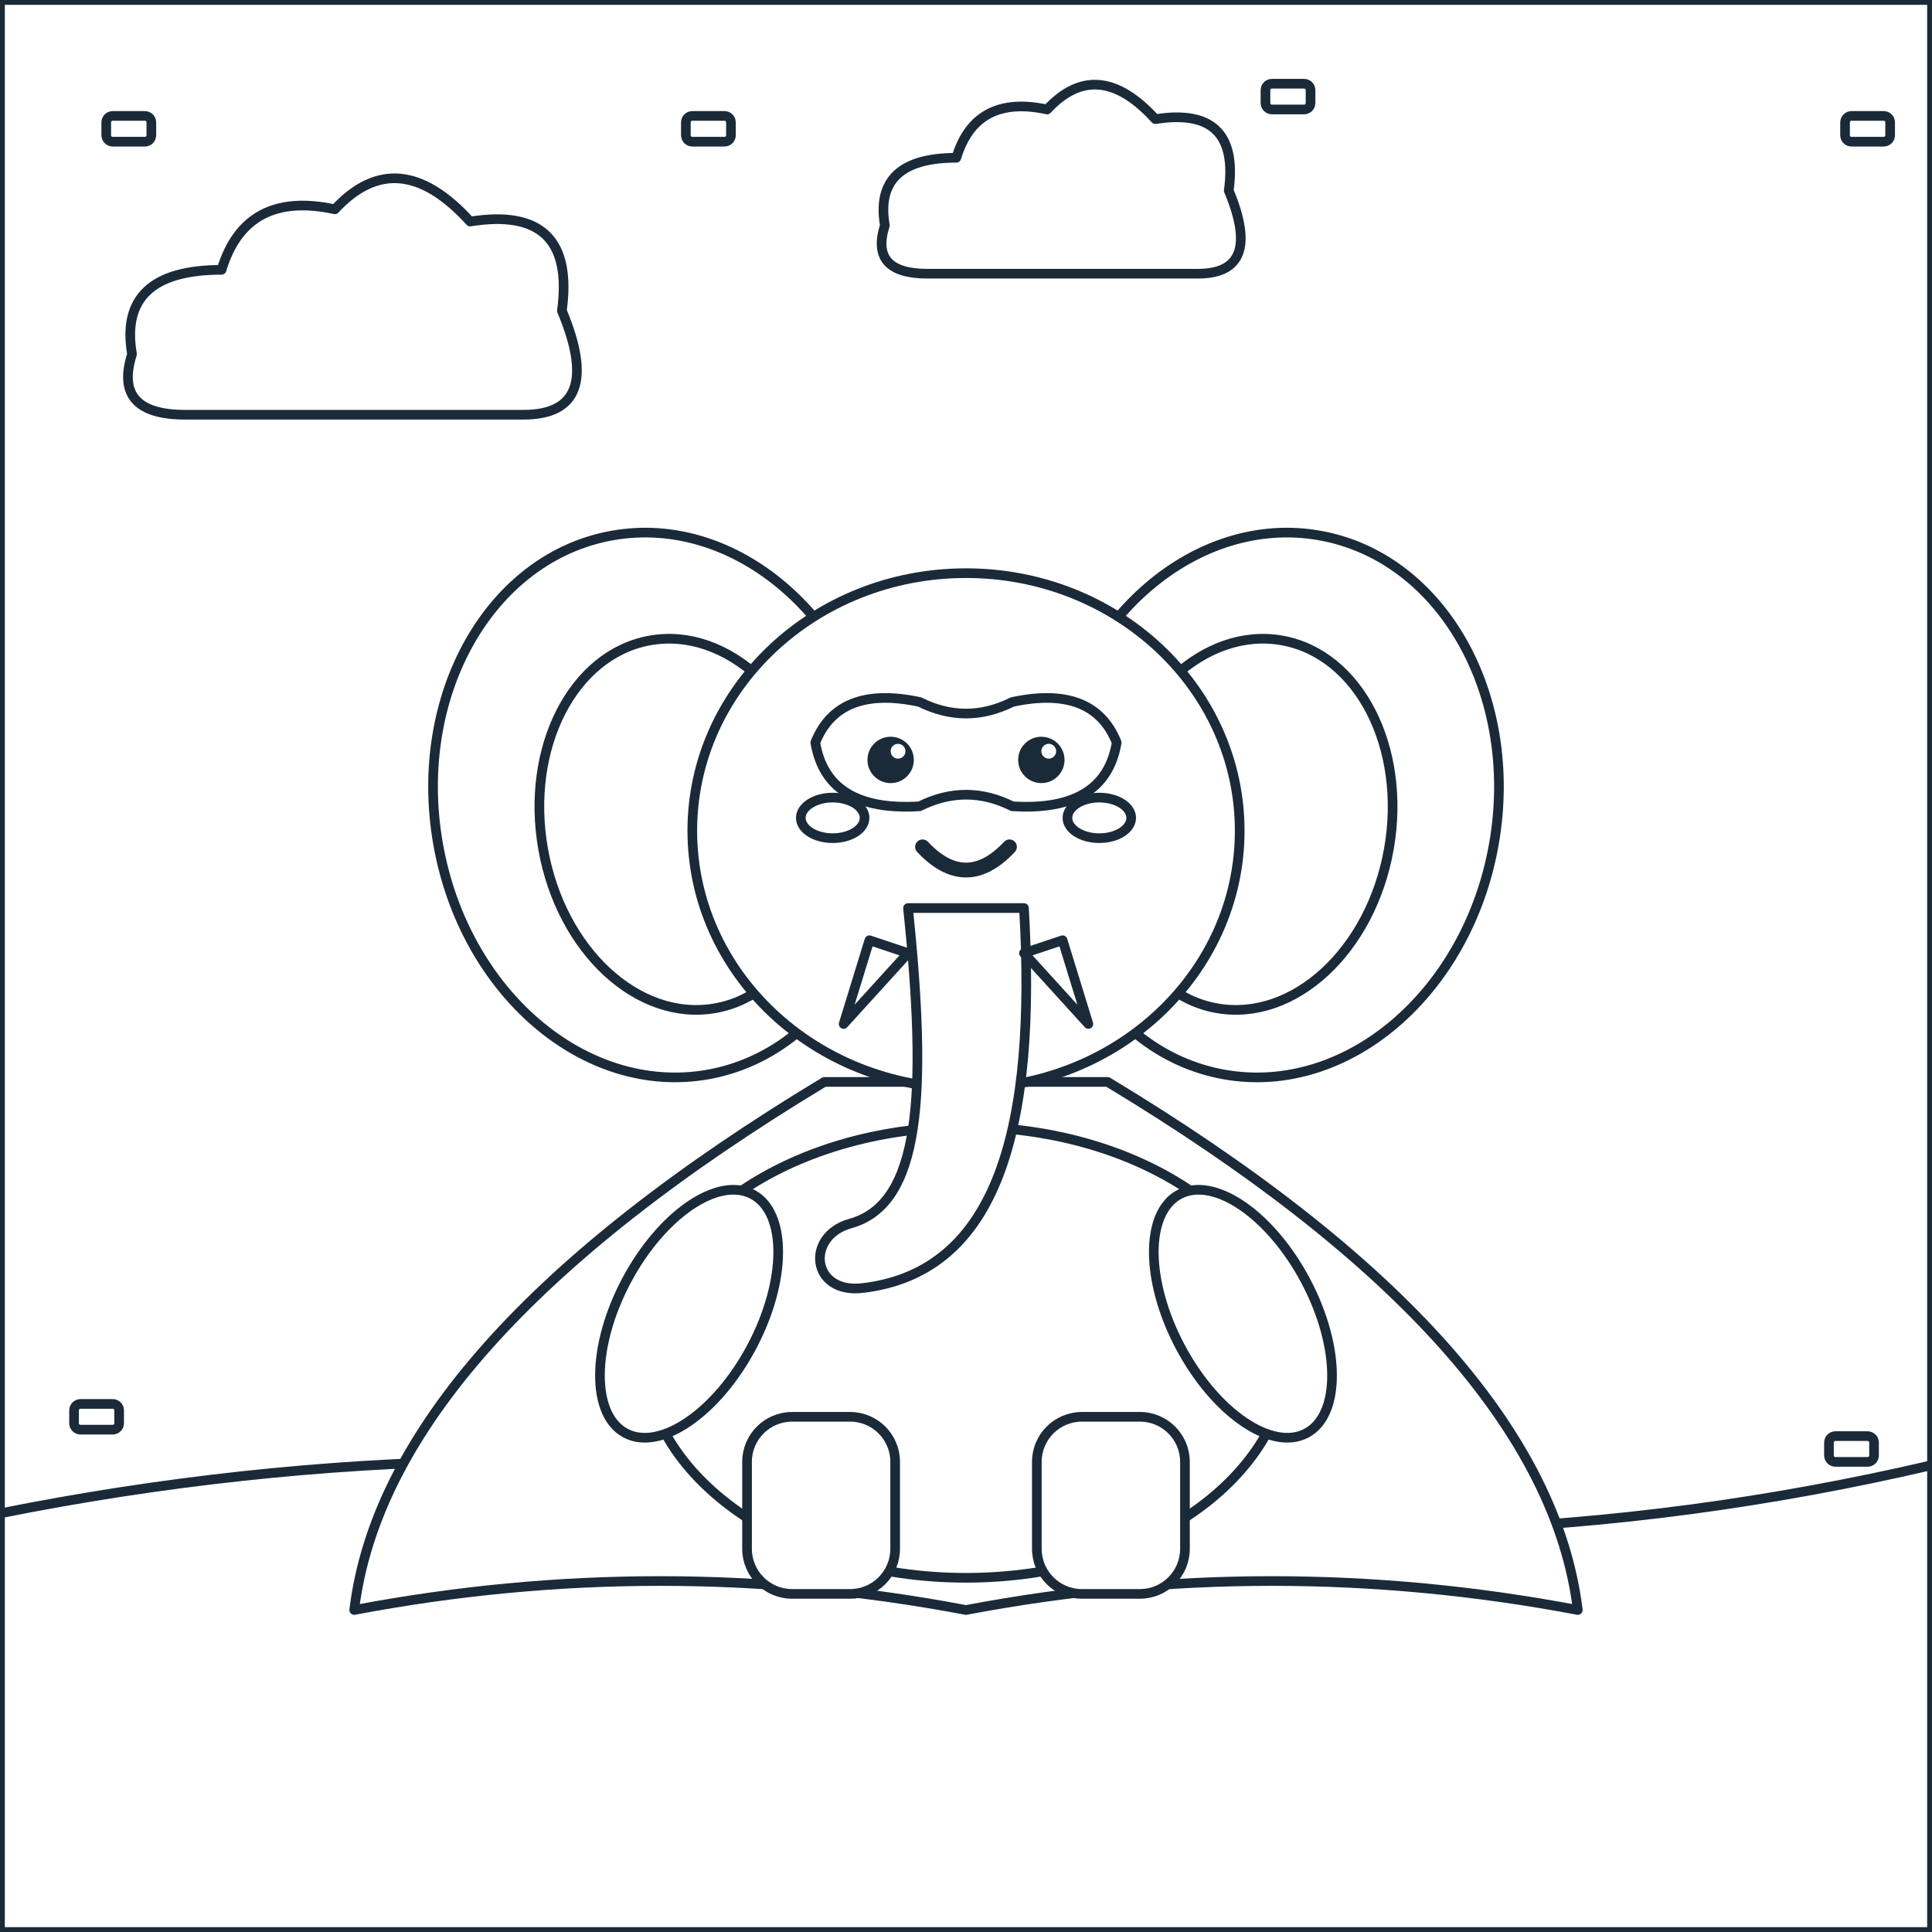
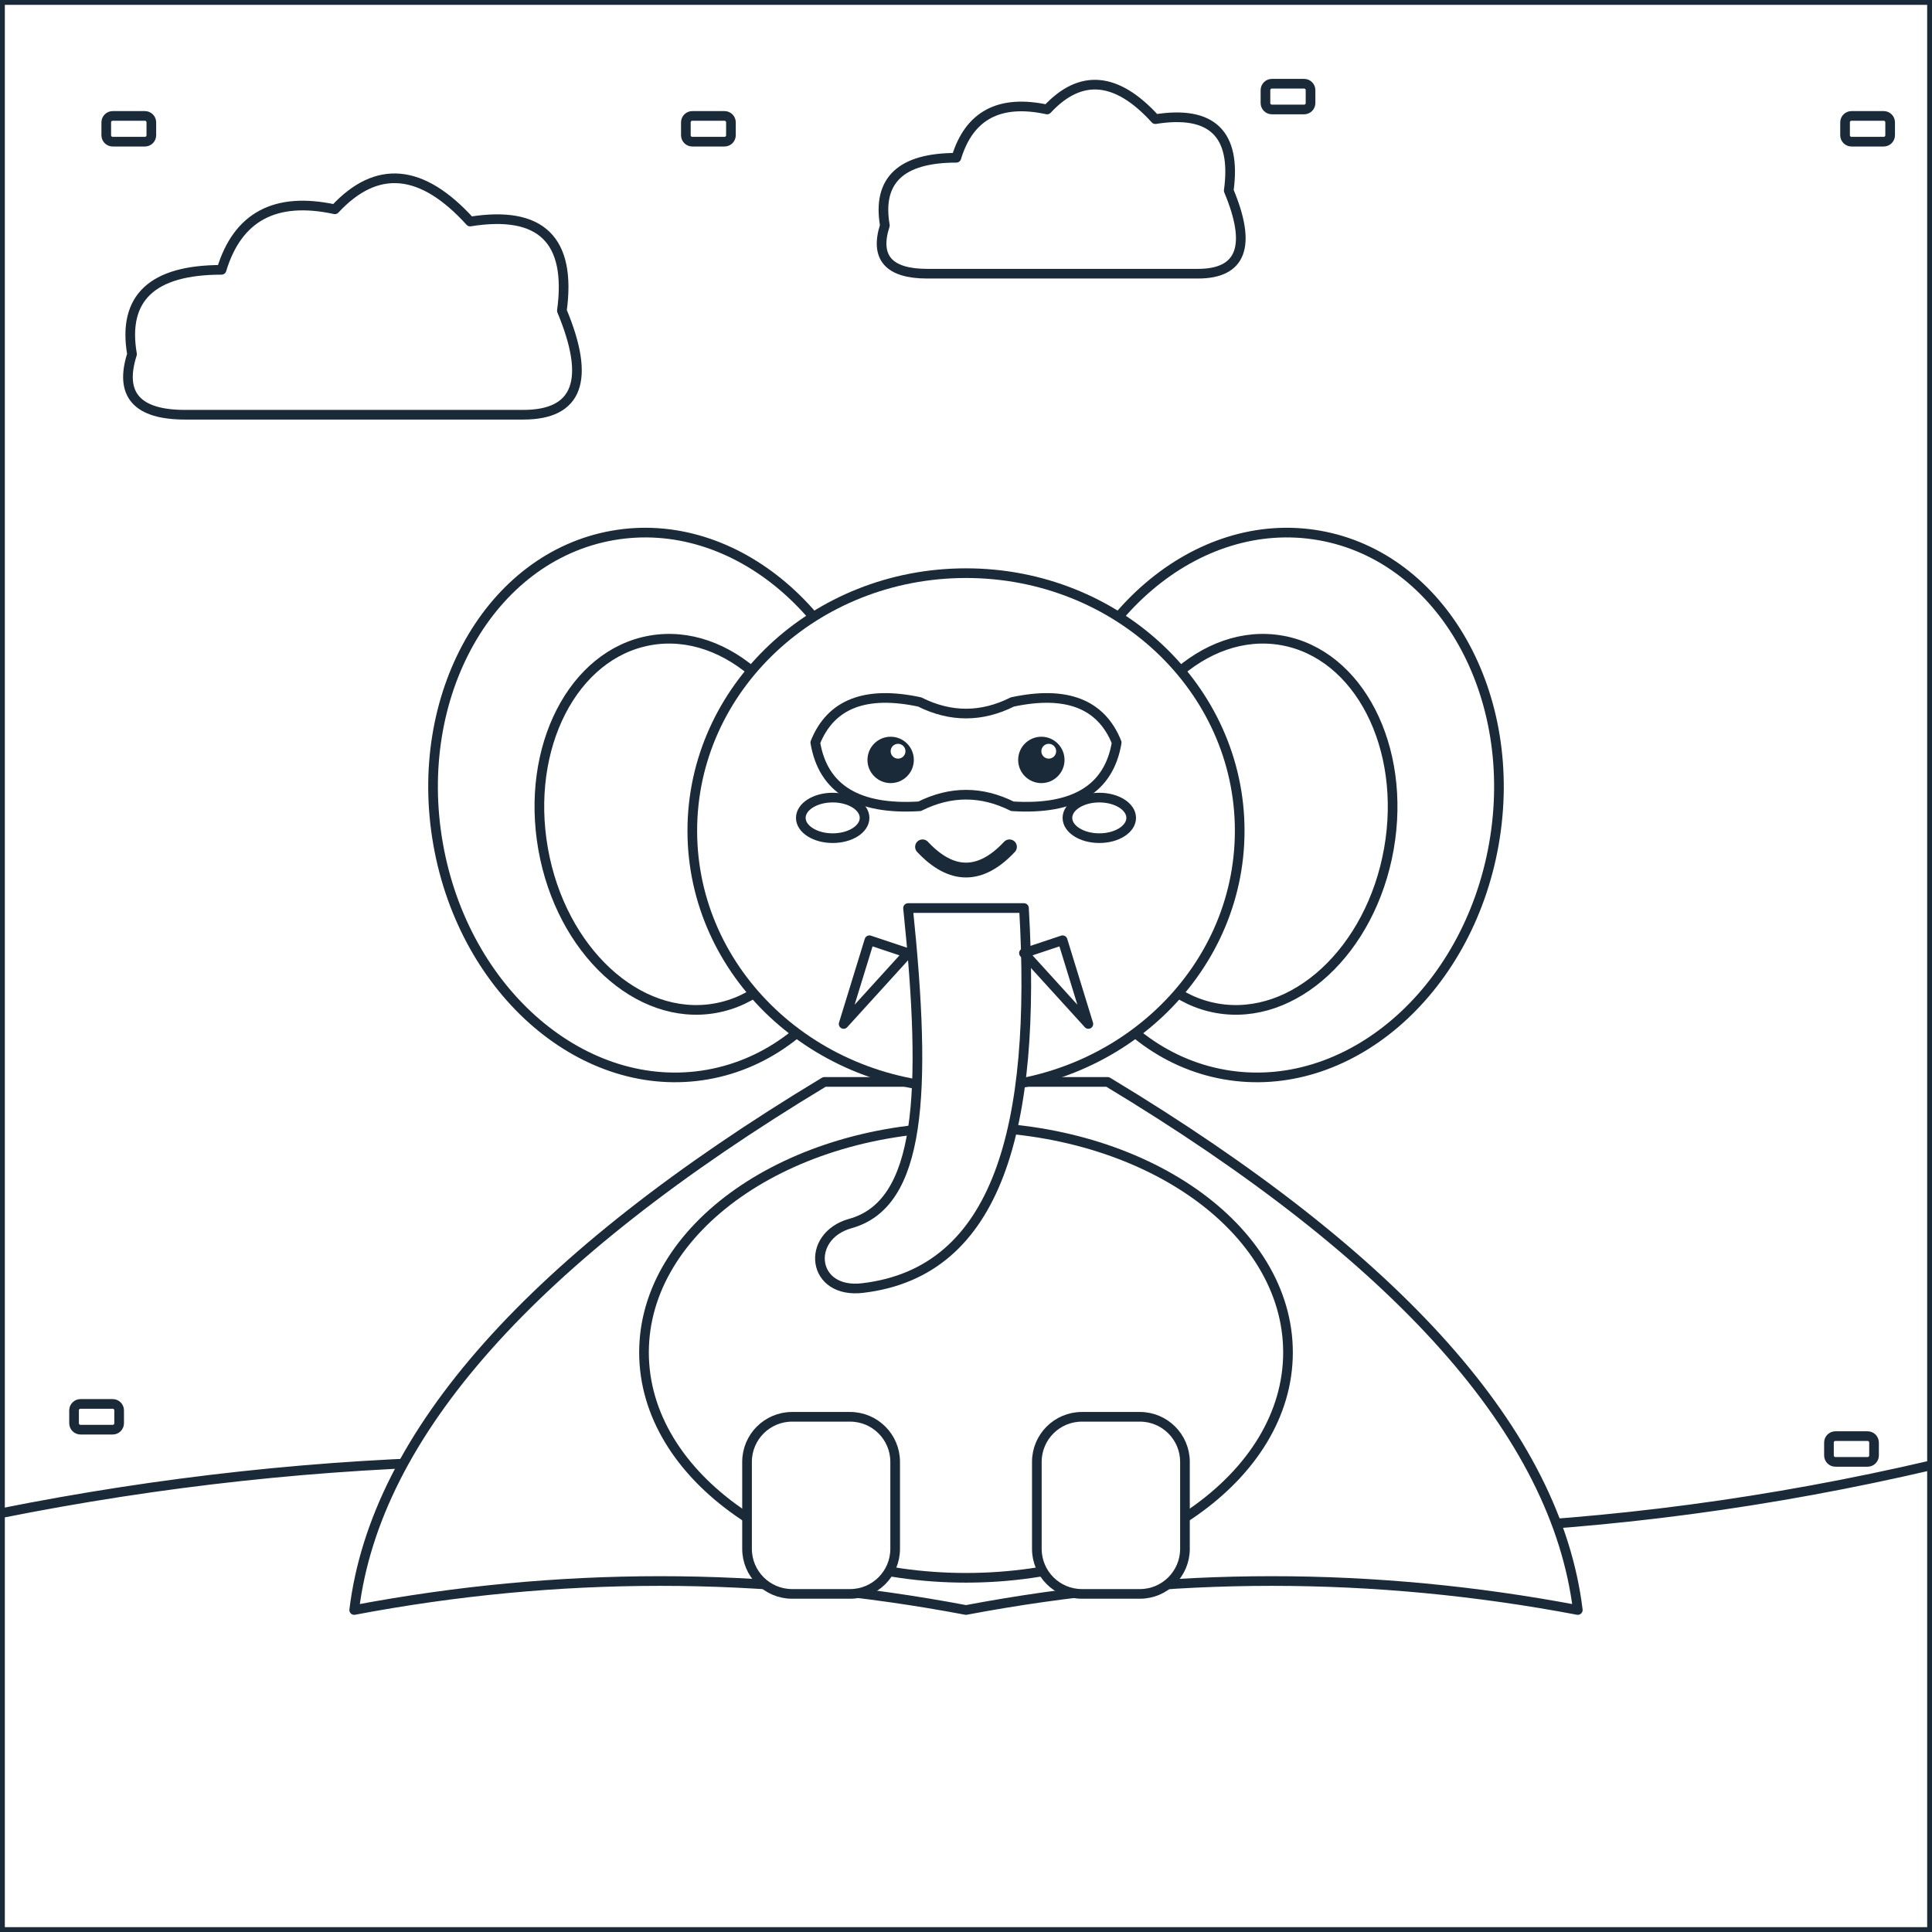
<svg xmlns="http://www.w3.org/2000/svg" viewBox="0 0 600 600" data-picture="voi-sieu-thu--the-b-chien-binh">
  <g class="scene-back">
    <rect x="0" y="0" width="600" height="600" rx="0" id="r-nen-troi" data-region="nen-troi" class="region" fill="#FFFFFF" stroke="#1B2A38" stroke-width="3" stroke-linejoin="round" />
    <path d="M 57.5 128.8 Q 35 128.8 41 110 Q 36.5 83.8 68.8 83.8 Q 76.3 59 104 65 Q 123.5 44 146 68.8 Q 179 63.5 174.5 96.5 Q 188 128.8 162.5 128.8 Z" id="r-may-1" data-region="may-1" class="region" fill="#FFFFFF" stroke="#1B2A38" stroke-width="3" stroke-linejoin="round" />
    <path d="M 288 85 Q 270 85 274.8 70 Q 271.2 49 297 49 Q 303 29.2 325.2 34 Q 340.8 17.2 358.8 37 Q 385.2 32.8 381.6 59.2 Q 392.4 85 372 85 Z" id="r-may-2" data-region="may-2" class="region" fill="#FFFFFF" stroke="#1B2A38" stroke-width="3" stroke-linejoin="round" />
    <path d="M 0 470 Q 150 440 300 465 Q 450 490 600 455 L 600 600 L 0 600 Z" id="r-nen-dat" data-region="nen-dat" class="region" fill="#FFFFFF" stroke="#1B2A38" stroke-width="3" stroke-linejoin="round" />
  </g>
  <g id="subject" class="subject anim-bounce">
    <path d="M 256 336 L 344 336 Q 480 418 490 500 Q 395 482 300 500 Q 205 482 110 500 Q 120 418 256 336 Z" id="r-ao-choang" data-region="ao-choang" class="region" fill="#FFFFFF" stroke="#1B2A38" stroke-width="3" stroke-linejoin="round" />
    <ellipse cx="205" cy="250" rx="70" ry="85" transform="rotate(-10 205 250)" id="r-tai-trai" data-region="tai-trai" class="region" fill="#FFFFFF" stroke="#1B2A38" stroke-width="3" stroke-linejoin="round" />
    <ellipse cx="212" cy="256" rx="44" ry="58" transform="rotate(-10 212 256)" id="r-trong-tai-trai" data-region="trong-tai-trai" class="region" fill="#FFFFFF" stroke="#1B2A38" stroke-width="3" stroke-linejoin="round" />
    <ellipse cx="395" cy="250" rx="70" ry="85" transform="rotate(10 395 250)" id="r-tai-phai" data-region="tai-phai" class="region" fill="#FFFFFF" stroke="#1B2A38" stroke-width="3" stroke-linejoin="round" />
    <ellipse cx="388" cy="256" rx="44" ry="58" transform="rotate(10 388 256)" id="r-trong-tai-phai" data-region="trong-tai-phai" class="region" fill="#FFFFFF" stroke="#1B2A38" stroke-width="3" stroke-linejoin="round" />
    <ellipse cx="300" cy="420" rx="100" ry="70" id="r-than" data-region="than" class="region" fill="#FFFFFF" stroke="#1B2A38" stroke-width="3" stroke-linejoin="round" />
    <rect x="232" y="440" width="46" height="55" rx="14" id="r-chan-trai" data-region="chan-trai" class="region" fill="#FFFFFF" stroke="#1B2A38" stroke-width="3" stroke-linejoin="round" />
    <rect x="322" y="440" width="46" height="55" rx="14" id="r-chan-phai" data-region="chan-phai" class="region" fill="#FFFFFF" stroke="#1B2A38" stroke-width="3" stroke-linejoin="round" />
    <ellipse cx="300" cy="258" rx="85" ry="80" id="r-dau" data-region="dau" class="region" fill="#FFFFFF" stroke="#1B2A38" stroke-width="3" stroke-linejoin="round" />
    <path d="M 282 282 L 318 282 C 322 350 310 395 268 400 C 252 402 250 384 264 380 C 286 374 288 340 282 282 Z" id="r-voi" data-region="voi" class="region" fill="#FFFFFF" stroke="#1B2A38" stroke-width="3" stroke-linejoin="round" />
    <polygon points="270,292 282,296 262,318" id="r-nga-trai" data-region="nga-trai" class="region" fill="#FFFFFF" stroke="#1B2A38" stroke-width="3" stroke-linejoin="round" />
    <polygon points="330,292 318,296 338,318" id="r-nga-phai" data-region="nga-phai" class="region" fill="#FFFFFF" stroke="#1B2A38" stroke-width="3" stroke-linejoin="round" />
-     <ellipse cx="214" cy="408" rx="22" ry="42" transform="rotate(28 214 408)" id="r-tay-trai" data-region="tay-trai" class="region" fill="#FFFFFF" stroke="#1B2A38" stroke-width="3" stroke-linejoin="round" />
-     <ellipse cx="386" cy="408" rx="22" ry="42" transform="rotate(-28 386 408)" id="r-tay-phai" data-region="tay-phai" class="region" fill="#FFFFFF" stroke="#1B2A38" stroke-width="3" stroke-linejoin="round" />
    <path d="M 253.2 230.6 Q 260.4 212.6 285.6 218 Q 300 225.2 314.4 218 Q 339.6 212.6 346.8 230.6 Q 343.2 252.2 314.4 250.4 Q 300 243.2 285.6 250.4 Q 256.8 252.2 253.2 230.6 Z" id="r-mat-na" data-region="mat-na" class="region" fill="#FFFFFF" stroke="#1B2A38" stroke-width="3" stroke-linejoin="round" />
    <g class="deco" pointer-events="none">
      <circle cx="276.6" cy="236" r="7.2" fill="#1B2A38" />
    </g>
    <g class="deco" pointer-events="none">
      <circle cx="323.4" cy="236" r="7.2" fill="#1B2A38" />
    </g>
    <g class="deco" pointer-events="none">
      <circle cx="278.9" cy="233.3" r="2.3" fill="#FFFFFF" />
    </g>
    <g class="deco" pointer-events="none">
      <circle cx="325.7" cy="233.3" r="2.3" fill="#FFFFFF" />
    </g>
    <ellipse cx="258.6" cy="254" rx="9.9" ry="6.3" id="r-ma-trai" data-region="ma-trai" class="region" fill="#FFFFFF" stroke="#1B2A38" stroke-width="3" stroke-linejoin="round" />
    <ellipse cx="341.4" cy="254" rx="9.9" ry="6.3" id="r-ma-phai" data-region="ma-phai" class="region" fill="#FFFFFF" stroke="#1B2A38" stroke-width="3" stroke-linejoin="round" />
    <g class="deco" pointer-events="none">
      <path d="M 286.5 263 Q 300 277.4 313.5 263" fill="none" stroke="#1B2A38" stroke-width="4.6" stroke-linecap="round" stroke-linejoin="round" />
    </g>
  </g>
  <g class="scene-front">
    <rect x="33" y="36" width="14" height="8" rx="2" id="r-hoa-giay-1" data-region="hoa-giay-1" class="region" fill="#FFFFFF" stroke="#1B2A38" stroke-width="3" stroke-linejoin="round" />
    <rect x="213" y="36" width="14" height="8" rx="2" id="r-hoa-giay-2" data-region="hoa-giay-2" class="region" fill="#FFFFFF" stroke="#1B2A38" stroke-width="3" stroke-linejoin="round" />
    <rect x="393" y="26" width="14" height="8" rx="2" id="r-hoa-giay-3" data-region="hoa-giay-3" class="region" fill="#FFFFFF" stroke="#1B2A38" stroke-width="3" stroke-linejoin="round" />
    <rect x="573" y="36" width="14" height="8" rx="2" id="r-hoa-giay-4" data-region="hoa-giay-4" class="region" fill="#FFFFFF" stroke="#1B2A38" stroke-width="3" stroke-linejoin="round" />
    <rect x="23" y="436" width="14" height="8" rx="2" id="r-hoa-giay-5" data-region="hoa-giay-5" class="region" fill="#FFFFFF" stroke="#1B2A38" stroke-width="3" stroke-linejoin="round" />
    <rect x="568" y="446" width="14" height="8" rx="2" id="r-hoa-giay-6" data-region="hoa-giay-6" class="region" fill="#FFFFFF" stroke="#1B2A38" stroke-width="3" stroke-linejoin="round" />
  </g>
</svg>
